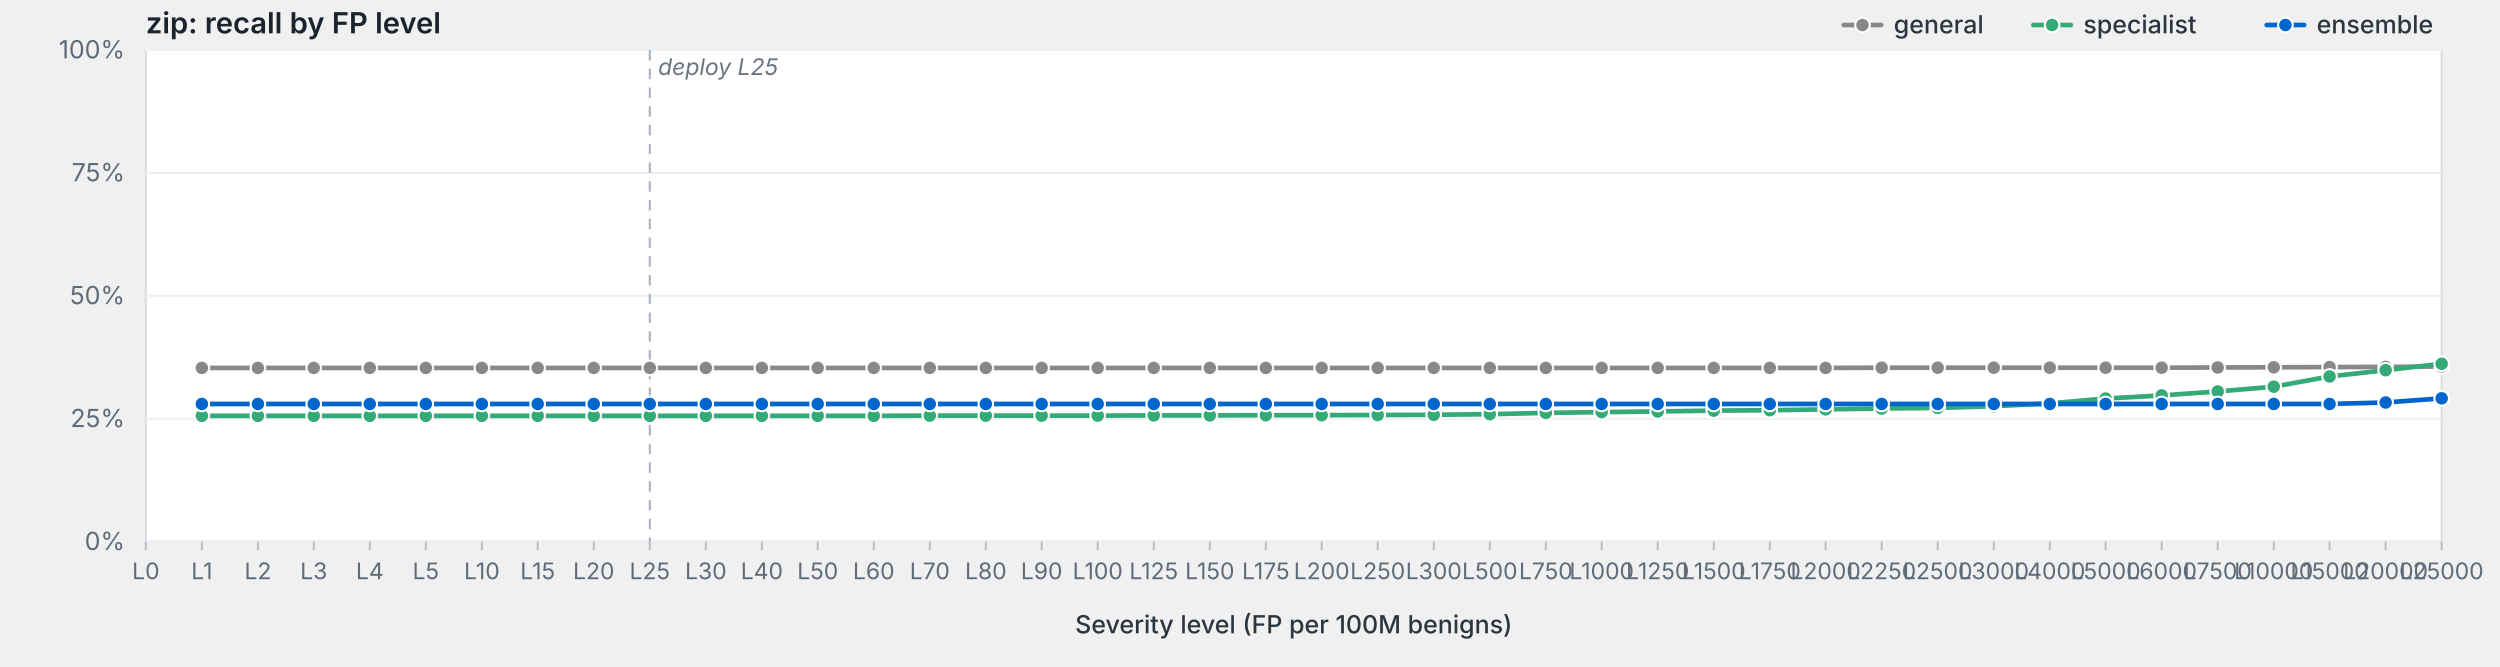
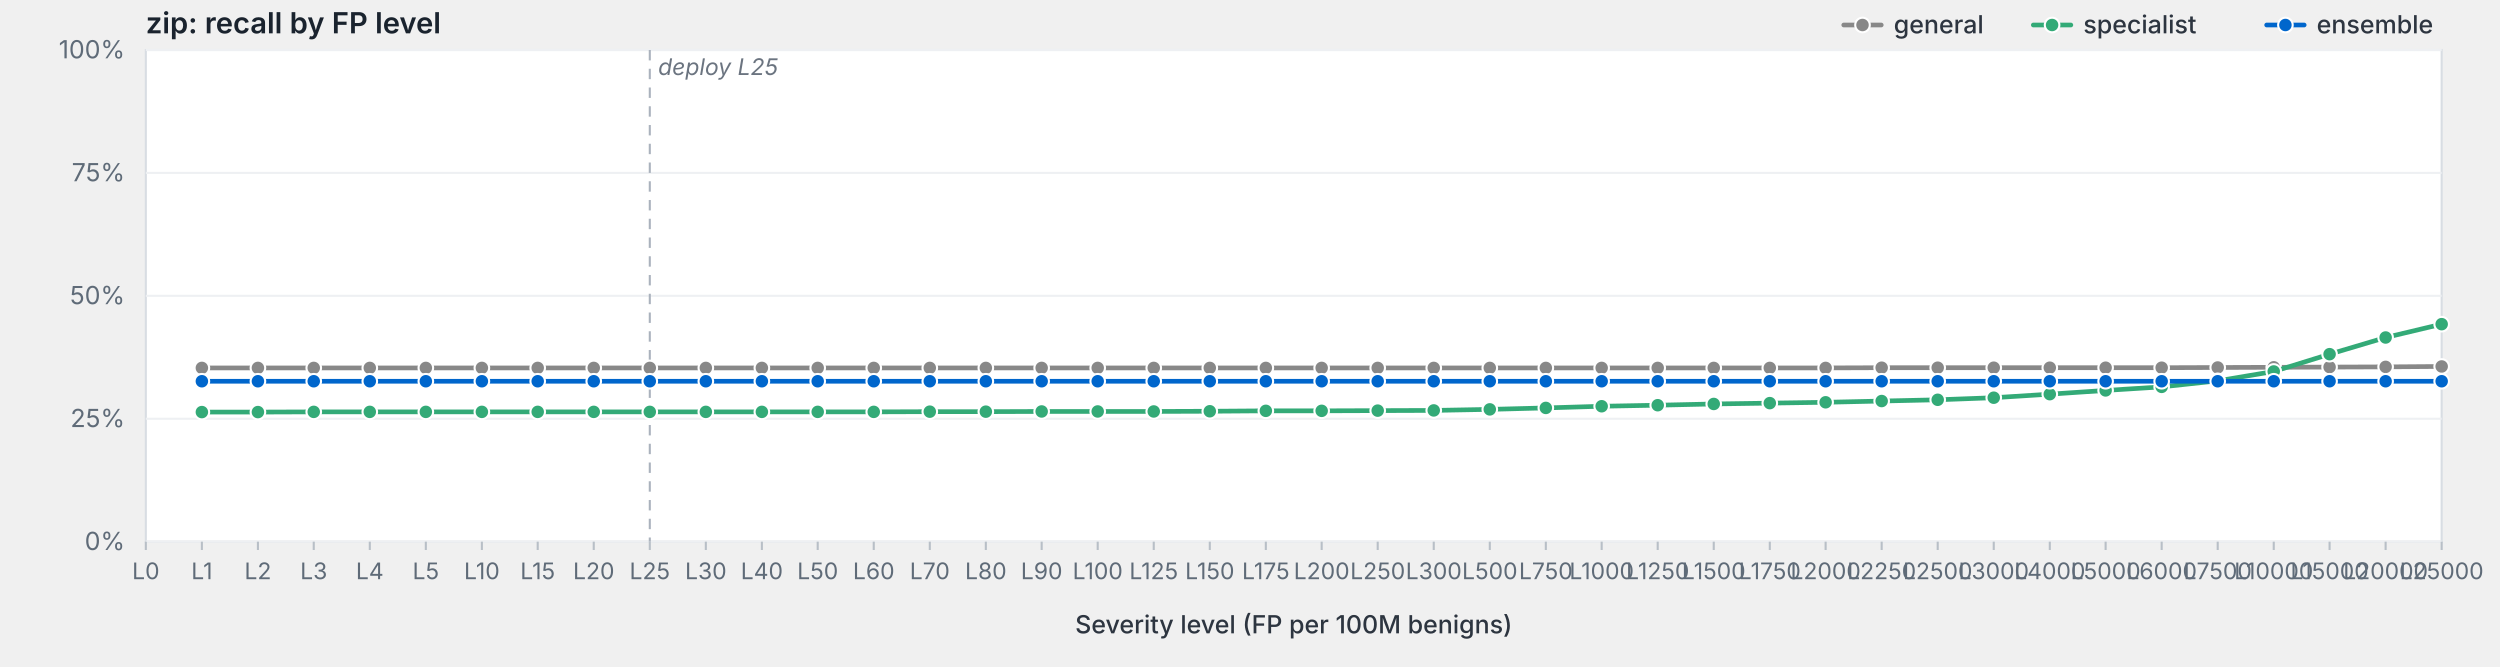
<svg xmlns="http://www.w3.org/2000/svg" viewBox="0 0 1200 320" width="1200" height="320" preserveAspectRatio="xMidYMid meet" role="img" aria-label="zip: recall by FP level">
  <style>svg { background: #fdfdfd; }.frame { fill: #fff; stroke: #d8dde3; stroke-width: 1; }.grid { stroke: #eef0f3; stroke-width: 1; }.tick { stroke: #b8bfc7; stroke-width: 1; }.axis-label { fill: #5f6b78; font-family: -apple-system, BlinkMacSystemFont, "Segoe UI", system-ui, sans-serif; font-size: 12px; }.x-label { fill: #5f6b78; font-family: -apple-system, BlinkMacSystemFont, "Segoe UI", system-ui, sans-serif; font-size: 11px; }.axis-title { fill: #2d3540; font-family: -apple-system, BlinkMacSystemFont, "Segoe UI", system-ui, sans-serif; font-size: 12px; font-weight: 500; }.title { fill: #1a232e; font-family: -apple-system, BlinkMacSystemFont, "Segoe UI", system-ui, sans-serif; font-size: 14px; font-weight: 600; }.deploy-marker { stroke: #aab2bd; stroke-width: 1; stroke-dasharray: 5,4; }.deploy-label { fill: #6b7480; font-family: -apple-system, BlinkMacSystemFont, "Segoe UI", system-ui, sans-serif; font-size: 11px; font-style: italic; }.curve { fill: none; stroke-width: 2.25; stroke-linejoin: round; stroke-linecap: round; }.marker { stroke: #fff; stroke-width: 1; }.legend-text { fill: #2d3540; font-family: -apple-system, BlinkMacSystemFont, "Segoe UI", system-ui, sans-serif; font-size: 12px; font-weight: 500; }</style>
  <text class="title" x="70" y="16">zip: recall by FP level</text>
  <rect class="frame" x="70" y="24" width="1102" height="236" />
  <line class="grid" x1="70" y1="260.0" x2="1172" y2="260.0" />
  <text class="axis-label" x="60" y="264.0" text-anchor="end">0%</text>
  <line class="grid" x1="70" y1="201.0" x2="1172" y2="201.0" />
  <text class="axis-label" x="60" y="205.0" text-anchor="end">25%</text>
  <line class="grid" x1="70" y1="142.0" x2="1172" y2="142.0" />
  <text class="axis-label" x="60" y="146.0" text-anchor="end">50%</text>
  <line class="grid" x1="70" y1="83.0" x2="1172" y2="83.0" />
  <text class="axis-label" x="60" y="87.0" text-anchor="end">75%</text>
  <line class="grid" x1="70" y1="24.0" x2="1172" y2="24.0" />
  <text class="axis-label" x="60" y="28.0" text-anchor="end">100%</text>
  <line class="deploy-marker" x1="311.9" y1="24" x2="311.9" y2="260" />
  <text class="deploy-label" x="315.9" y="36" text-anchor="start">deploy L25</text>
  <line class="tick" x1="70.0" y1="260" x2="70.0" y2="264" />
  <text class="x-label" x="70.0" y="278" text-anchor="middle">L0</text>
  <line class="tick" x1="96.9" y1="260" x2="96.9" y2="264" />
  <text class="x-label" x="96.9" y="278" text-anchor="middle">L1</text>
  <line class="tick" x1="123.8" y1="260" x2="123.8" y2="264" />
  <text class="x-label" x="123.8" y="278" text-anchor="middle">L2</text>
  <line class="tick" x1="150.6" y1="260" x2="150.6" y2="264" />
  <text class="x-label" x="150.6" y="278" text-anchor="middle">L3</text>
  <line class="tick" x1="177.5" y1="260" x2="177.5" y2="264" />
  <text class="x-label" x="177.5" y="278" text-anchor="middle">L4</text>
  <line class="tick" x1="204.4" y1="260" x2="204.4" y2="264" />
  <text class="x-label" x="204.4" y="278" text-anchor="middle">L5</text>
  <line class="tick" x1="231.3" y1="260" x2="231.3" y2="264" />
  <text class="x-label" x="231.3" y="278" text-anchor="middle">L10</text>
  <line class="tick" x1="258.1" y1="260" x2="258.1" y2="264" />
  <text class="x-label" x="258.1" y="278" text-anchor="middle">L15</text>
  <line class="tick" x1="285.0" y1="260" x2="285.0" y2="264" />
  <text class="x-label" x="285.0" y="278" text-anchor="middle">L20</text>
  <line class="tick" x1="311.9" y1="260" x2="311.9" y2="264" />
  <text class="x-label" x="311.9" y="278" text-anchor="middle">L25</text>
  <line class="tick" x1="338.8" y1="260" x2="338.8" y2="264" />
  <text class="x-label" x="338.8" y="278" text-anchor="middle">L30</text>
  <line class="tick" x1="365.7" y1="260" x2="365.7" y2="264" />
  <text class="x-label" x="365.7" y="278" text-anchor="middle">L40</text>
  <line class="tick" x1="392.5" y1="260" x2="392.5" y2="264" />
  <text class="x-label" x="392.5" y="278" text-anchor="middle">L50</text>
  <line class="tick" x1="419.4" y1="260" x2="419.4" y2="264" />
  <text class="x-label" x="419.4" y="278" text-anchor="middle">L60</text>
  <line class="tick" x1="446.3" y1="260" x2="446.3" y2="264" />
  <text class="x-label" x="446.3" y="278" text-anchor="middle">L70</text>
  <line class="tick" x1="473.2" y1="260" x2="473.2" y2="264" />
  <text class="x-label" x="473.2" y="278" text-anchor="middle">L80</text>
  <line class="tick" x1="500.0" y1="260" x2="500.0" y2="264" />
  <text class="x-label" x="500.0" y="278" text-anchor="middle">L90</text>
  <line class="tick" x1="526.9" y1="260" x2="526.9" y2="264" />
  <text class="x-label" x="526.9" y="278" text-anchor="middle">L100</text>
  <line class="tick" x1="553.8" y1="260" x2="553.8" y2="264" />
  <text class="x-label" x="553.8" y="278" text-anchor="middle">L125</text>
  <line class="tick" x1="580.7" y1="260" x2="580.7" y2="264" />
  <text class="x-label" x="580.7" y="278" text-anchor="middle">L150</text>
  <line class="tick" x1="607.6" y1="260" x2="607.6" y2="264" />
  <text class="x-label" x="607.6" y="278" text-anchor="middle">L175</text>
  <line class="tick" x1="634.4" y1="260" x2="634.4" y2="264" />
  <text class="x-label" x="634.4" y="278" text-anchor="middle">L200</text>
  <line class="tick" x1="661.3" y1="260" x2="661.3" y2="264" />
  <text class="x-label" x="661.3" y="278" text-anchor="middle">L250</text>
  <line class="tick" x1="688.2" y1="260" x2="688.2" y2="264" />
  <text class="x-label" x="688.2" y="278" text-anchor="middle">L300</text>
  <line class="tick" x1="715.1" y1="260" x2="715.1" y2="264" />
  <text class="x-label" x="715.1" y="278" text-anchor="middle">L500</text>
  <line class="tick" x1="742.0" y1="260" x2="742.0" y2="264" />
  <text class="x-label" x="742.0" y="278" text-anchor="middle">L750</text>
  <line class="tick" x1="768.8" y1="260" x2="768.8" y2="264" />
  <text class="x-label" x="768.8" y="278" text-anchor="middle">L1000</text>
  <line class="tick" x1="795.7" y1="260" x2="795.7" y2="264" />
  <text class="x-label" x="795.7" y="278" text-anchor="middle">L1250</text>
  <line class="tick" x1="822.6" y1="260" x2="822.6" y2="264" />
  <text class="x-label" x="822.6" y="278" text-anchor="middle">L1500</text>
  <line class="tick" x1="849.5" y1="260" x2="849.5" y2="264" />
  <text class="x-label" x="849.5" y="278" text-anchor="middle">L1750</text>
  <line class="tick" x1="876.3" y1="260" x2="876.3" y2="264" />
  <text class="x-label" x="876.3" y="278" text-anchor="middle">L2000</text>
  <line class="tick" x1="903.2" y1="260" x2="903.2" y2="264" />
  <text class="x-label" x="903.2" y="278" text-anchor="middle">L2250</text>
  <line class="tick" x1="930.1" y1="260" x2="930.1" y2="264" />
  <text class="x-label" x="930.1" y="278" text-anchor="middle">L2500</text>
  <line class="tick" x1="957.0" y1="260" x2="957.0" y2="264" />
  <text class="x-label" x="957.0" y="278" text-anchor="middle">L3000</text>
  <line class="tick" x1="983.9" y1="260" x2="983.9" y2="264" />
  <text class="x-label" x="983.9" y="278" text-anchor="middle">L4000</text>
  <line class="tick" x1="1010.7" y1="260" x2="1010.7" y2="264" />
  <text class="x-label" x="1010.7" y="278" text-anchor="middle">L5000</text>
  <line class="tick" x1="1037.6" y1="260" x2="1037.6" y2="264" />
  <text class="x-label" x="1037.6" y="278" text-anchor="middle">L6000</text>
  <line class="tick" x1="1064.5" y1="260" x2="1064.5" y2="264" />
  <text class="x-label" x="1064.5" y="278" text-anchor="middle">L7500</text>
  <line class="tick" x1="1091.4" y1="260" x2="1091.4" y2="264" />
  <text class="x-label" x="1091.4" y="278" text-anchor="middle">L10000</text>
  <line class="tick" x1="1118.2" y1="260" x2="1118.2" y2="264" />
  <text class="x-label" x="1118.2" y="278" text-anchor="middle">L15000</text>
  <line class="tick" x1="1145.1" y1="260" x2="1145.1" y2="264" />
  <text class="x-label" x="1145.1" y="278" text-anchor="middle">L20000</text>
  <line class="tick" x1="1172.0" y1="260" x2="1172.0" y2="264" />
  <text class="x-label" x="1172.0" y="278" text-anchor="middle">L25000</text>
  <text class="axis-title" x="621.0" y="304" text-anchor="middle">Severity level (FP per 100M benigns)</text>
  <path class="curve" d="M96.9,176.6 L123.8,176.6 L150.6,176.6 L177.5,176.6 L204.4,176.6 L231.3,176.6 L258.1,176.6 L285.0,176.6 L311.9,176.6 L338.8,176.6 L365.7,176.6 L392.5,176.6 L419.4,176.6 L446.3,176.6 L473.2,176.6 L500.0,176.6 L526.9,176.6 L553.8,176.6 L580.7,176.6 L607.6,176.6 L634.4,176.6 L661.3,176.6 L688.2,176.6 L715.1,176.6 L742.0,176.6 L768.8,176.6 L795.7,176.6 L822.6,176.6 L849.5,176.6 L876.3,176.6 L903.2,176.5 L930.1,176.5 L957.0,176.5 L983.9,176.5 L1010.7,176.5 L1037.6,176.5 L1064.5,176.4 L1091.4,176.3 L1118.2,176.2 L1145.1,176.1 L1172.0,175.9" stroke="#888" />
  <circle class="marker" cx="96.9" cy="176.6" r="3.5" fill="#888" />
  <circle class="marker" cx="123.8" cy="176.6" r="3.5" fill="#888" />
  <circle class="marker" cx="150.6" cy="176.6" r="3.5" fill="#888" />
  <circle class="marker" cx="177.5" cy="176.6" r="3.5" fill="#888" />
  <circle class="marker" cx="204.4" cy="176.6" r="3.5" fill="#888" />
  <circle class="marker" cx="231.3" cy="176.6" r="3.5" fill="#888" />
  <circle class="marker" cx="258.1" cy="176.6" r="3.5" fill="#888" />
  <circle class="marker" cx="285.0" cy="176.6" r="3.5" fill="#888" />
  <circle class="marker" cx="311.9" cy="176.6" r="3.5" fill="#888" />
  <circle class="marker" cx="338.8" cy="176.6" r="3.5" fill="#888" />
  <circle class="marker" cx="365.7" cy="176.6" r="3.5" fill="#888" />
  <circle class="marker" cx="392.5" cy="176.6" r="3.5" fill="#888" />
  <circle class="marker" cx="419.4" cy="176.6" r="3.5" fill="#888" />
  <circle class="marker" cx="446.3" cy="176.6" r="3.5" fill="#888" />
  <circle class="marker" cx="473.2" cy="176.6" r="3.5" fill="#888" />
  <circle class="marker" cx="500.0" cy="176.6" r="3.5" fill="#888" />
  <circle class="marker" cx="526.9" cy="176.6" r="3.5" fill="#888" />
  <circle class="marker" cx="553.8" cy="176.6" r="3.5" fill="#888" />
  <circle class="marker" cx="580.7" cy="176.6" r="3.5" fill="#888" />
  <circle class="marker" cx="607.6" cy="176.6" r="3.5" fill="#888" />
  <circle class="marker" cx="634.4" cy="176.6" r="3.5" fill="#888" />
  <circle class="marker" cx="661.3" cy="176.6" r="3.5" fill="#888" />
  <circle class="marker" cx="688.2" cy="176.6" r="3.5" fill="#888" />
  <circle class="marker" cx="715.1" cy="176.6" r="3.5" fill="#888" />
  <circle class="marker" cx="742.0" cy="176.6" r="3.5" fill="#888" />
  <circle class="marker" cx="768.8" cy="176.6" r="3.5" fill="#888" />
  <circle class="marker" cx="795.7" cy="176.6" r="3.5" fill="#888" />
  <circle class="marker" cx="822.6" cy="176.6" r="3.5" fill="#888" />
  <circle class="marker" cx="849.5" cy="176.6" r="3.5" fill="#888" />
  <circle class="marker" cx="876.3" cy="176.6" r="3.5" fill="#888" />
  <circle class="marker" cx="903.2" cy="176.5" r="3.5" fill="#888" />
  <circle class="marker" cx="930.1" cy="176.5" r="3.5" fill="#888" />
  <circle class="marker" cx="957.0" cy="176.5" r="3.5" fill="#888" />
  <circle class="marker" cx="983.9" cy="176.5" r="3.5" fill="#888" />
  <circle class="marker" cx="1010.7" cy="176.5" r="3.5" fill="#888" />
  <circle class="marker" cx="1037.6" cy="176.5" r="3.5" fill="#888" />
  <circle class="marker" cx="1064.5" cy="176.4" r="3.5" fill="#888" />
  <circle class="marker" cx="1091.4" cy="176.3" r="3.5" fill="#888" />
  <circle class="marker" cx="1118.2" cy="176.2" r="3.5" fill="#888" />
  <circle class="marker" cx="1145.1" cy="176.1" r="3.5" fill="#888" />
  <circle class="marker" cx="1172.0" cy="175.9" r="3.5" fill="#888" />
-   <path class="curve" d="M96.9,199.6 L123.8,199.6 L150.6,199.6 L177.5,199.6 L204.4,199.6 L231.3,199.6 L258.1,199.6 L285.0,199.6 L311.9,199.6 L338.8,199.6 L365.7,199.6 L392.5,199.6 L419.4,199.6 L446.3,199.5 L473.2,199.5 L500.0,199.5 L526.9,199.5 L553.8,199.4 L580.7,199.4 L607.6,199.3 L634.4,199.3 L661.3,199.2 L688.2,199.1 L715.1,198.8 L742.0,198.2 L768.8,197.8 L795.7,197.5 L822.6,197.1 L849.5,196.9 L876.3,196.5 L903.2,196.1 L930.1,195.8 L957.0,195.0 L983.9,193.6 L1010.7,191.3 L1037.6,189.8 L1064.5,187.9 L1091.4,185.6 L1118.2,180.7 L1145.1,177.7 L1172.0,174.6" stroke="#3a7" />
-   <circle class="marker" cx="96.9" cy="199.6" r="3.5" fill="#3a7" />
-   <circle class="marker" cx="123.8" cy="199.6" r="3.5" fill="#3a7" />
-   <circle class="marker" cx="150.6" cy="199.6" r="3.5" fill="#3a7" />
-   <circle class="marker" cx="177.5" cy="199.6" r="3.5" fill="#3a7" />
-   <circle class="marker" cx="204.4" cy="199.6" r="3.5" fill="#3a7" />
-   <circle class="marker" cx="231.3" cy="199.6" r="3.5" fill="#3a7" />
-   <circle class="marker" cx="258.1" cy="199.6" r="3.5" fill="#3a7" />
-   <circle class="marker" cx="285.0" cy="199.6" r="3.5" fill="#3a7" />
-   <circle class="marker" cx="311.9" cy="199.6" r="3.5" fill="#3a7" />
-   <circle class="marker" cx="338.8" cy="199.6" r="3.5" fill="#3a7" />
-   <circle class="marker" cx="365.7" cy="199.6" r="3.5" fill="#3a7" />
-   <circle class="marker" cx="392.5" cy="199.6" r="3.5" fill="#3a7" />
-   <circle class="marker" cx="419.4" cy="199.6" r="3.5" fill="#3a7" />
-   <circle class="marker" cx="446.3" cy="199.5" r="3.5" fill="#3a7" />
-   <circle class="marker" cx="473.2" cy="199.5" r="3.5" fill="#3a7" />
-   <circle class="marker" cx="500.0" cy="199.5" r="3.5" fill="#3a7" />
-   <circle class="marker" cx="526.9" cy="199.5" r="3.5" fill="#3a7" />
-   <circle class="marker" cx="553.8" cy="199.4" r="3.5" fill="#3a7" />
-   <circle class="marker" cx="580.7" cy="199.4" r="3.5" fill="#3a7" />
-   <circle class="marker" cx="607.6" cy="199.3" r="3.5" fill="#3a7" />
-   <circle class="marker" cx="634.4" cy="199.3" r="3.5" fill="#3a7" />
-   <circle class="marker" cx="661.3" cy="199.2" r="3.5" fill="#3a7" />
-   <circle class="marker" cx="688.2" cy="199.1" r="3.5" fill="#3a7" />
-   <circle class="marker" cx="715.1" cy="198.8" r="3.5" fill="#3a7" />
-   <circle class="marker" cx="742.0" cy="198.2" r="3.5" fill="#3a7" />
-   <circle class="marker" cx="768.8" cy="197.8" r="3.5" fill="#3a7" />
-   <circle class="marker" cx="795.7" cy="197.5" r="3.5" fill="#3a7" />
-   <circle class="marker" cx="822.6" cy="197.1" r="3.5" fill="#3a7" />
-   <circle class="marker" cx="849.5" cy="196.9" r="3.5" fill="#3a7" />
-   <circle class="marker" cx="876.3" cy="196.5" r="3.5" fill="#3a7" />
-   <circle class="marker" cx="903.2" cy="196.1" r="3.5" fill="#3a7" />
-   <circle class="marker" cx="930.1" cy="195.8" r="3.5" fill="#3a7" />
-   <circle class="marker" cx="957.0" cy="195.0" r="3.5" fill="#3a7" />
-   <circle class="marker" cx="983.9" cy="193.6" r="3.5" fill="#3a7" />
-   <circle class="marker" cx="1010.7" cy="191.3" r="3.5" fill="#3a7" />
-   <circle class="marker" cx="1037.6" cy="189.8" r="3.5" fill="#3a7" />
-   <circle class="marker" cx="1064.5" cy="187.9" r="3.5" fill="#3a7" />
-   <circle class="marker" cx="1091.4" cy="185.6" r="3.5" fill="#3a7" />
-   <circle class="marker" cx="1118.2" cy="180.7" r="3.5" fill="#3a7" />
-   <circle class="marker" cx="1145.1" cy="177.7" r="3.5" fill="#3a7" />
-   <circle class="marker" cx="1172.0" cy="174.6" r="3.5" fill="#3a7" />
-   <path class="curve" d="M96.9,193.9 L123.8,193.9 L150.6,193.9 L177.5,193.9 L204.4,193.9 L231.3,193.9 L258.1,193.9 L285.0,193.9 L311.9,193.9 L338.8,193.9 L365.7,193.9 L392.5,193.9 L419.4,193.9 L446.3,193.9 L473.2,193.9 L500.0,193.9 L526.9,193.9 L553.8,193.9 L580.7,193.9 L607.6,193.9 L634.4,193.9 L661.3,193.9 L688.2,193.9 L715.1,193.9 L742.0,193.9 L768.8,193.9 L795.7,193.9 L822.6,193.9 L849.5,193.9 L876.3,193.9 L903.2,193.9 L930.1,193.9 L957.0,193.9 L983.9,193.9 L1010.7,193.9 L1037.6,193.9 L1064.5,193.9 L1091.4,193.9 L1118.2,193.9 L1145.1,193.2 L1172.0,191.2" stroke="#06c" />
-   <circle class="marker" cx="96.9" cy="193.9" r="3.5" fill="#06c" />
-   <circle class="marker" cx="123.8" cy="193.9" r="3.5" fill="#06c" />
-   <circle class="marker" cx="150.6" cy="193.9" r="3.5" fill="#06c" />
-   <circle class="marker" cx="177.5" cy="193.9" r="3.5" fill="#06c" />
-   <circle class="marker" cx="204.4" cy="193.9" r="3.5" fill="#06c" />
-   <circle class="marker" cx="231.3" cy="193.9" r="3.5" fill="#06c" />
-   <circle class="marker" cx="258.1" cy="193.9" r="3.5" fill="#06c" />
-   <circle class="marker" cx="285.0" cy="193.9" r="3.5" fill="#06c" />
-   <circle class="marker" cx="311.9" cy="193.9" r="3.5" fill="#06c" />
-   <circle class="marker" cx="338.8" cy="193.9" r="3.5" fill="#06c" />
-   <circle class="marker" cx="365.7" cy="193.9" r="3.5" fill="#06c" />
-   <circle class="marker" cx="392.5" cy="193.9" r="3.5" fill="#06c" />
-   <circle class="marker" cx="419.4" cy="193.9" r="3.5" fill="#06c" />
-   <circle class="marker" cx="446.3" cy="193.9" r="3.5" fill="#06c" />
-   <circle class="marker" cx="473.2" cy="193.9" r="3.5" fill="#06c" />
-   <circle class="marker" cx="500.0" cy="193.9" r="3.5" fill="#06c" />
-   <circle class="marker" cx="526.9" cy="193.9" r="3.5" fill="#06c" />
-   <circle class="marker" cx="553.8" cy="193.9" r="3.5" fill="#06c" />
-   <circle class="marker" cx="580.7" cy="193.9" r="3.5" fill="#06c" />
-   <circle class="marker" cx="607.6" cy="193.9" r="3.5" fill="#06c" />
-   <circle class="marker" cx="634.4" cy="193.9" r="3.5" fill="#06c" />
-   <circle class="marker" cx="661.3" cy="193.9" r="3.5" fill="#06c" />
-   <circle class="marker" cx="688.2" cy="193.9" r="3.5" fill="#06c" />
-   <circle class="marker" cx="715.1" cy="193.9" r="3.5" fill="#06c" />
-   <circle class="marker" cx="742.0" cy="193.9" r="3.5" fill="#06c" />
-   <circle class="marker" cx="768.8" cy="193.9" r="3.5" fill="#06c" />
-   <circle class="marker" cx="795.7" cy="193.9" r="3.5" fill="#06c" />
-   <circle class="marker" cx="822.6" cy="193.9" r="3.5" fill="#06c" />
-   <circle class="marker" cx="849.5" cy="193.9" r="3.5" fill="#06c" />
-   <circle class="marker" cx="876.3" cy="193.9" r="3.5" fill="#06c" />
-   <circle class="marker" cx="903.2" cy="193.9" r="3.5" fill="#06c" />
-   <circle class="marker" cx="930.1" cy="193.9" r="3.5" fill="#06c" />
-   <circle class="marker" cx="957.0" cy="193.9" r="3.5" fill="#06c" />
-   <circle class="marker" cx="983.9" cy="193.9" r="3.5" fill="#06c" />
-   <circle class="marker" cx="1010.7" cy="193.9" r="3.5" fill="#06c" />
-   <circle class="marker" cx="1037.6" cy="193.9" r="3.5" fill="#06c" />
-   <circle class="marker" cx="1064.5" cy="193.9" r="3.5" fill="#06c" />
-   <circle class="marker" cx="1091.4" cy="193.9" r="3.5" fill="#06c" />
-   <circle class="marker" cx="1118.2" cy="193.9" r="3.5" fill="#06c" />
-   <circle class="marker" cx="1145.1" cy="193.2" r="3.5" fill="#06c" />
-   <circle class="marker" cx="1172.0" cy="191.2" r="3.5" fill="#06c" />
+   <path class="curve" d="M96.9,197.8 L123.8,197.8 L150.6,197.7 L177.5,197.7 L204.4,197.7 L231.3,197.7 L258.1,197.7 L285.0,197.7 L311.9,197.7 L338.8,197.7 L365.7,197.7 L392.5,197.7 L419.4,197.7 L446.3,197.6 L473.2,197.6 L500.0,197.5 L526.9,197.5 L553.8,197.5 L580.7,197.4 L607.6,197.2 L634.4,197.2 L661.3,197.1 L688.2,197.0 L715.1,196.5 L742.0,195.8 L768.8,195.0 L795.7,194.5 L822.6,193.9 L849.5,193.5 L876.3,193.1 L903.2,192.5 L930.1,191.9 L957.0,190.9 L983.9,189.2 L1010.7,187.4 L1037.6,185.7 L1064.5,182.8 L1091.4,178.3 L1118.2,170.0 L1145.1,162.0 L1172.0,155.6" stroke="#3a7" />
+   <circle class="marker" cx="96.9" cy="197.8" r="3.5" fill="#3a7" />
+   <circle class="marker" cx="123.8" cy="197.8" r="3.5" fill="#3a7" />
+   <circle class="marker" cx="150.6" cy="197.7" r="3.5" fill="#3a7" />
+   <circle class="marker" cx="177.5" cy="197.7" r="3.5" fill="#3a7" />
+   <circle class="marker" cx="204.4" cy="197.7" r="3.5" fill="#3a7" />
+   <circle class="marker" cx="231.3" cy="197.7" r="3.5" fill="#3a7" />
+   <circle class="marker" cx="258.1" cy="197.7" r="3.5" fill="#3a7" />
+   <circle class="marker" cx="285.0" cy="197.7" r="3.5" fill="#3a7" />
+   <circle class="marker" cx="311.9" cy="197.7" r="3.5" fill="#3a7" />
+   <circle class="marker" cx="338.8" cy="197.7" r="3.5" fill="#3a7" />
+   <circle class="marker" cx="365.7" cy="197.7" r="3.5" fill="#3a7" />
+   <circle class="marker" cx="392.5" cy="197.7" r="3.5" fill="#3a7" />
+   <circle class="marker" cx="419.4" cy="197.7" r="3.5" fill="#3a7" />
+   <circle class="marker" cx="446.3" cy="197.6" r="3.5" fill="#3a7" />
+   <circle class="marker" cx="473.2" cy="197.6" r="3.5" fill="#3a7" />
+   <circle class="marker" cx="500.0" cy="197.5" r="3.5" fill="#3a7" />
+   <circle class="marker" cx="526.9" cy="197.5" r="3.5" fill="#3a7" />
+   <circle class="marker" cx="553.8" cy="197.5" r="3.5" fill="#3a7" />
+   <circle class="marker" cx="580.7" cy="197.4" r="3.5" fill="#3a7" />
+   <circle class="marker" cx="607.6" cy="197.2" r="3.5" fill="#3a7" />
+   <circle class="marker" cx="634.4" cy="197.2" r="3.5" fill="#3a7" />
+   <circle class="marker" cx="661.3" cy="197.1" r="3.5" fill="#3a7" />
+   <circle class="marker" cx="688.2" cy="197.0" r="3.5" fill="#3a7" />
+   <circle class="marker" cx="715.1" cy="196.5" r="3.5" fill="#3a7" />
+   <circle class="marker" cx="742.0" cy="195.8" r="3.5" fill="#3a7" />
+   <circle class="marker" cx="768.8" cy="195.0" r="3.5" fill="#3a7" />
+   <circle class="marker" cx="795.7" cy="194.5" r="3.5" fill="#3a7" />
+   <circle class="marker" cx="822.6" cy="193.9" r="3.5" fill="#3a7" />
+   <circle class="marker" cx="849.5" cy="193.5" r="3.5" fill="#3a7" />
+   <circle class="marker" cx="876.3" cy="193.1" r="3.5" fill="#3a7" />
+   <circle class="marker" cx="903.2" cy="192.5" r="3.5" fill="#3a7" />
+   <circle class="marker" cx="930.1" cy="191.9" r="3.5" fill="#3a7" />
+   <circle class="marker" cx="957.0" cy="190.9" r="3.5" fill="#3a7" />
+   <circle class="marker" cx="983.9" cy="189.2" r="3.5" fill="#3a7" />
+   <circle class="marker" cx="1010.7" cy="187.4" r="3.5" fill="#3a7" />
+   <circle class="marker" cx="1037.6" cy="185.7" r="3.5" fill="#3a7" />
+   <circle class="marker" cx="1064.5" cy="182.8" r="3.5" fill="#3a7" />
+   <circle class="marker" cx="1091.4" cy="178.3" r="3.5" fill="#3a7" />
+   <circle class="marker" cx="1118.2" cy="170.0" r="3.5" fill="#3a7" />
+   <circle class="marker" cx="1145.1" cy="162.0" r="3.5" fill="#3a7" />
+   <circle class="marker" cx="1172.0" cy="155.6" r="3.5" fill="#3a7" />
+   <path class="curve" d="M96.9,183.0 L123.8,183.0 L150.6,183.0 L177.5,183.0 L204.4,183.0 L231.3,183.0 L258.1,183.0 L285.0,183.0 L311.9,183.0 L338.8,183.0 L365.7,183.0 L392.5,183.0 L419.4,183.0 L446.3,183.0 L473.2,183.0 L500.0,183.0 L526.9,183.0 L553.8,183.0 L580.7,183.0 L607.6,183.0 L634.4,183.0 L661.3,183.0 L688.2,183.0 L715.1,183.0 L742.0,183.0 L768.8,183.0 L795.7,183.0 L822.6,183.0 L849.5,183.0 L876.3,183.0 L903.2,183.0 L930.1,183.0 L957.0,183.0 L983.9,183.0 L1010.7,183.0 L1037.6,183.0 L1064.5,183.0 L1091.4,183.0 L1118.2,183.0 L1145.1,183.0 L1172.0,183.0" stroke="#06c" />
+   <circle class="marker" cx="96.9" cy="183.0" r="3.5" fill="#06c" />
+   <circle class="marker" cx="123.8" cy="183.0" r="3.5" fill="#06c" />
+   <circle class="marker" cx="150.6" cy="183.0" r="3.5" fill="#06c" />
+   <circle class="marker" cx="177.5" cy="183.0" r="3.5" fill="#06c" />
+   <circle class="marker" cx="204.4" cy="183.0" r="3.5" fill="#06c" />
+   <circle class="marker" cx="231.3" cy="183.0" r="3.5" fill="#06c" />
+   <circle class="marker" cx="258.1" cy="183.0" r="3.5" fill="#06c" />
+   <circle class="marker" cx="285.0" cy="183.0" r="3.5" fill="#06c" />
+   <circle class="marker" cx="311.9" cy="183.0" r="3.5" fill="#06c" />
+   <circle class="marker" cx="338.8" cy="183.0" r="3.5" fill="#06c" />
+   <circle class="marker" cx="365.7" cy="183.0" r="3.5" fill="#06c" />
+   <circle class="marker" cx="392.5" cy="183.0" r="3.5" fill="#06c" />
+   <circle class="marker" cx="419.4" cy="183.0" r="3.5" fill="#06c" />
+   <circle class="marker" cx="446.3" cy="183.0" r="3.5" fill="#06c" />
+   <circle class="marker" cx="473.2" cy="183.0" r="3.5" fill="#06c" />
+   <circle class="marker" cx="500.0" cy="183.0" r="3.5" fill="#06c" />
+   <circle class="marker" cx="526.9" cy="183.0" r="3.5" fill="#06c" />
+   <circle class="marker" cx="553.8" cy="183.0" r="3.5" fill="#06c" />
+   <circle class="marker" cx="580.7" cy="183.0" r="3.5" fill="#06c" />
+   <circle class="marker" cx="607.6" cy="183.0" r="3.5" fill="#06c" />
+   <circle class="marker" cx="634.4" cy="183.0" r="3.5" fill="#06c" />
+   <circle class="marker" cx="661.3" cy="183.0" r="3.5" fill="#06c" />
+   <circle class="marker" cx="688.2" cy="183.0" r="3.5" fill="#06c" />
+   <circle class="marker" cx="715.1" cy="183.0" r="3.5" fill="#06c" />
+   <circle class="marker" cx="742.0" cy="183.0" r="3.5" fill="#06c" />
+   <circle class="marker" cx="768.8" cy="183.0" r="3.5" fill="#06c" />
+   <circle class="marker" cx="795.7" cy="183.0" r="3.5" fill="#06c" />
+   <circle class="marker" cx="822.6" cy="183.0" r="3.5" fill="#06c" />
+   <circle class="marker" cx="849.5" cy="183.0" r="3.5" fill="#06c" />
+   <circle class="marker" cx="876.3" cy="183.0" r="3.5" fill="#06c" />
+   <circle class="marker" cx="903.2" cy="183.0" r="3.5" fill="#06c" />
+   <circle class="marker" cx="930.1" cy="183.0" r="3.5" fill="#06c" />
+   <circle class="marker" cx="957.0" cy="183.0" r="3.5" fill="#06c" />
+   <circle class="marker" cx="983.9" cy="183.0" r="3.5" fill="#06c" />
+   <circle class="marker" cx="1010.7" cy="183.0" r="3.5" fill="#06c" />
+   <circle class="marker" cx="1037.6" cy="183.0" r="3.5" fill="#06c" />
+   <circle class="marker" cx="1064.5" cy="183.0" r="3.5" fill="#06c" />
+   <circle class="marker" cx="1091.4" cy="183.0" r="3.5" fill="#06c" />
+   <circle class="marker" cx="1118.2" cy="183.0" r="3.5" fill="#06c" />
+   <circle class="marker" cx="1145.1" cy="183.0" r="3.5" fill="#06c" />
+   <circle class="marker" cx="1172.0" cy="183.0" r="3.5" fill="#06c" />
  <line x1="1088.0" y1="12.0" x2="1106.0" y2="12.0" stroke="#06c" stroke-width="2.25" stroke-linecap="round" />
  <circle cx="1097.0" cy="12.0" r="3.5" fill="#06c" stroke="#fff" stroke-width="1" />
  <text class="legend-text" x="1112.0" y="16.0">ensemble</text>
  <line x1="976.0" y1="12.0" x2="994.0" y2="12.0" stroke="#3a7" stroke-width="2.25" stroke-linecap="round" />
  <circle cx="985.0" cy="12.0" r="3.5" fill="#3a7" stroke="#fff" stroke-width="1" />
  <text class="legend-text" x="1000.0" y="16.0">specialist</text>
  <line x1="885.0" y1="12.0" x2="903.0" y2="12.0" stroke="#888" stroke-width="2.25" stroke-linecap="round" />
  <circle cx="894.0" cy="12.0" r="3.5" fill="#888" stroke="#fff" stroke-width="1" />
  <text class="legend-text" x="909.0" y="16.0">general</text>
</svg>
